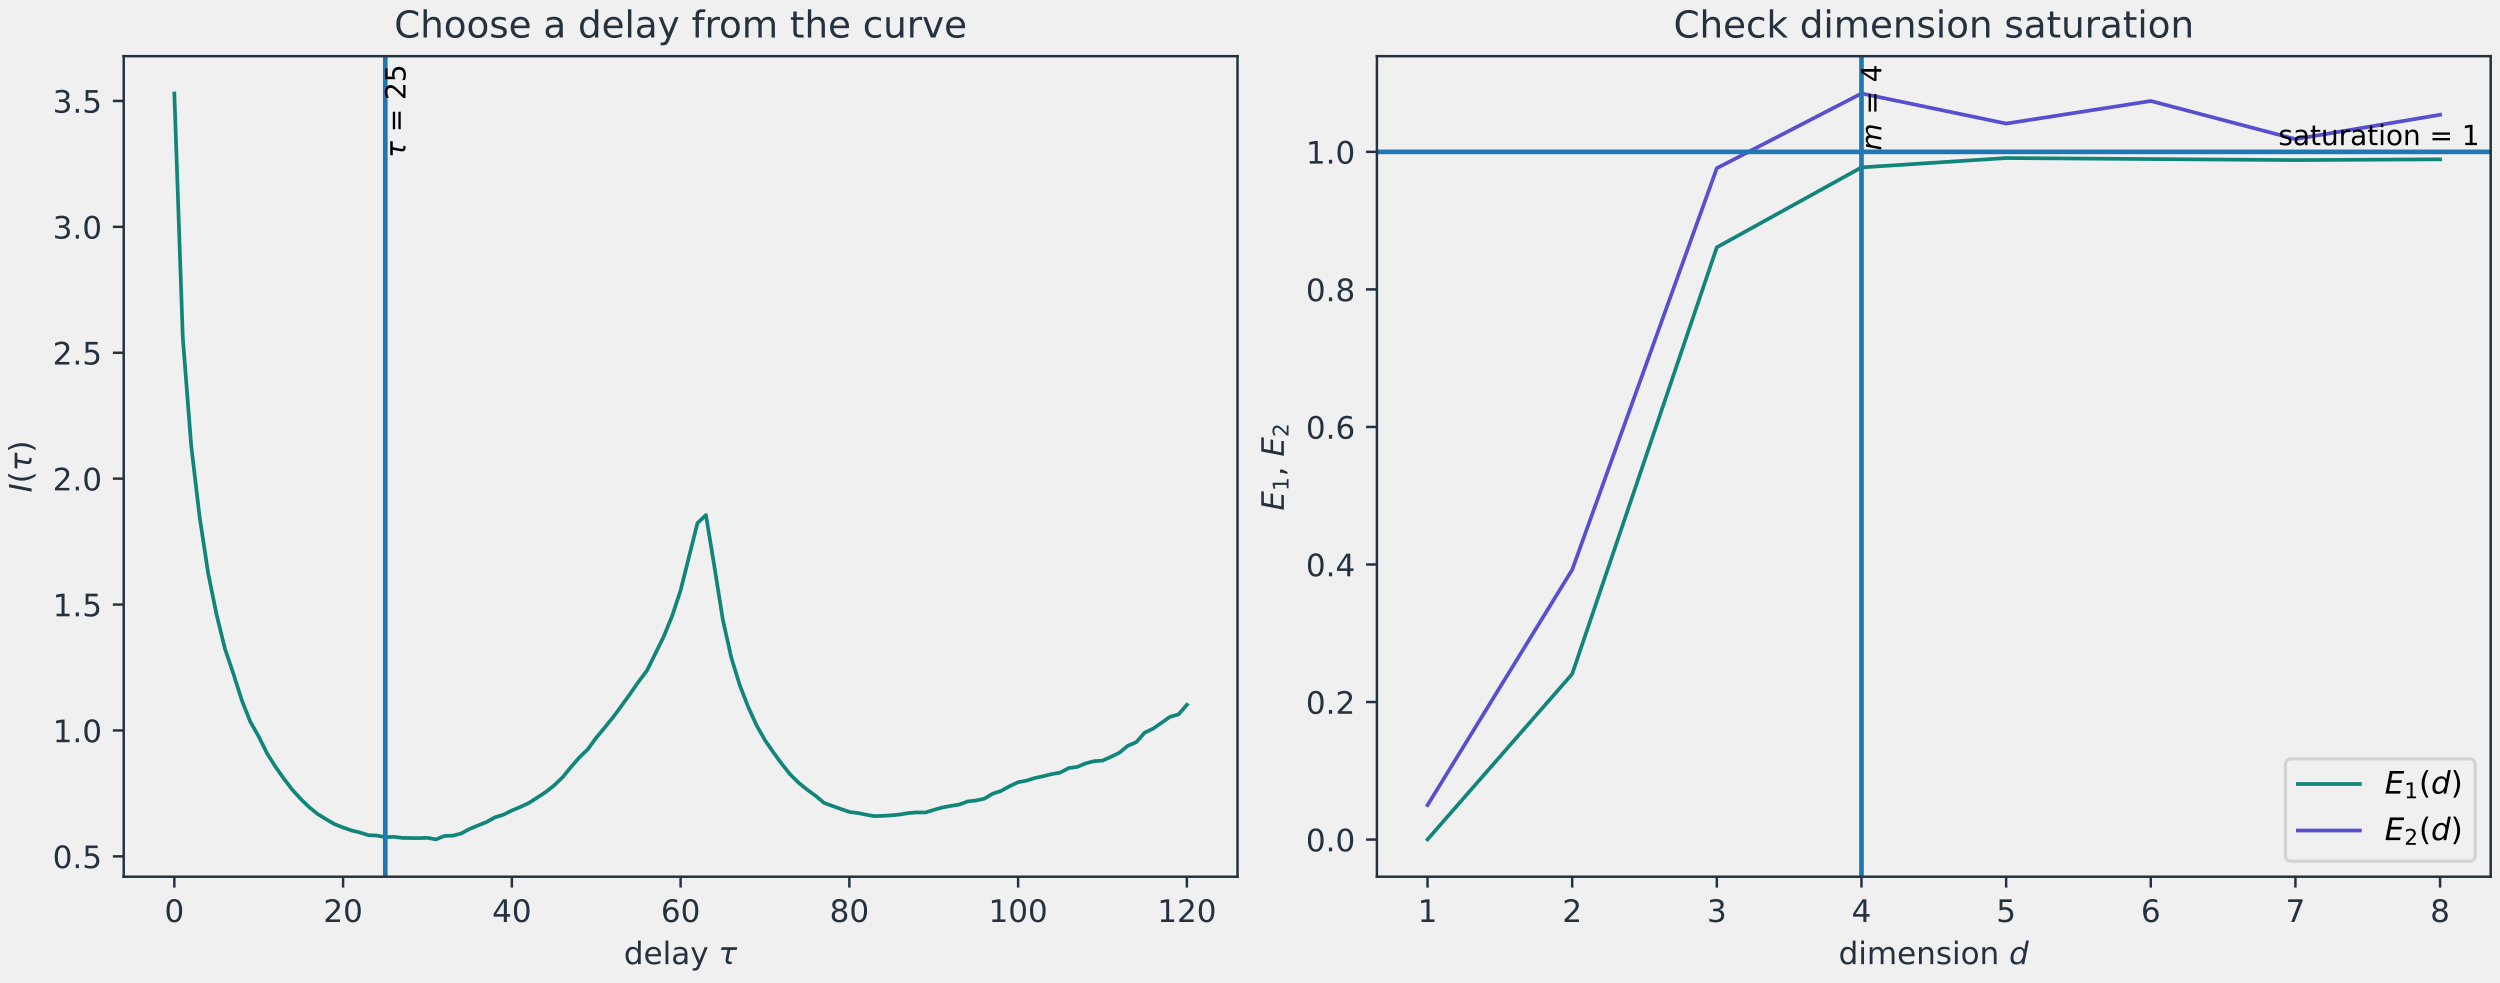
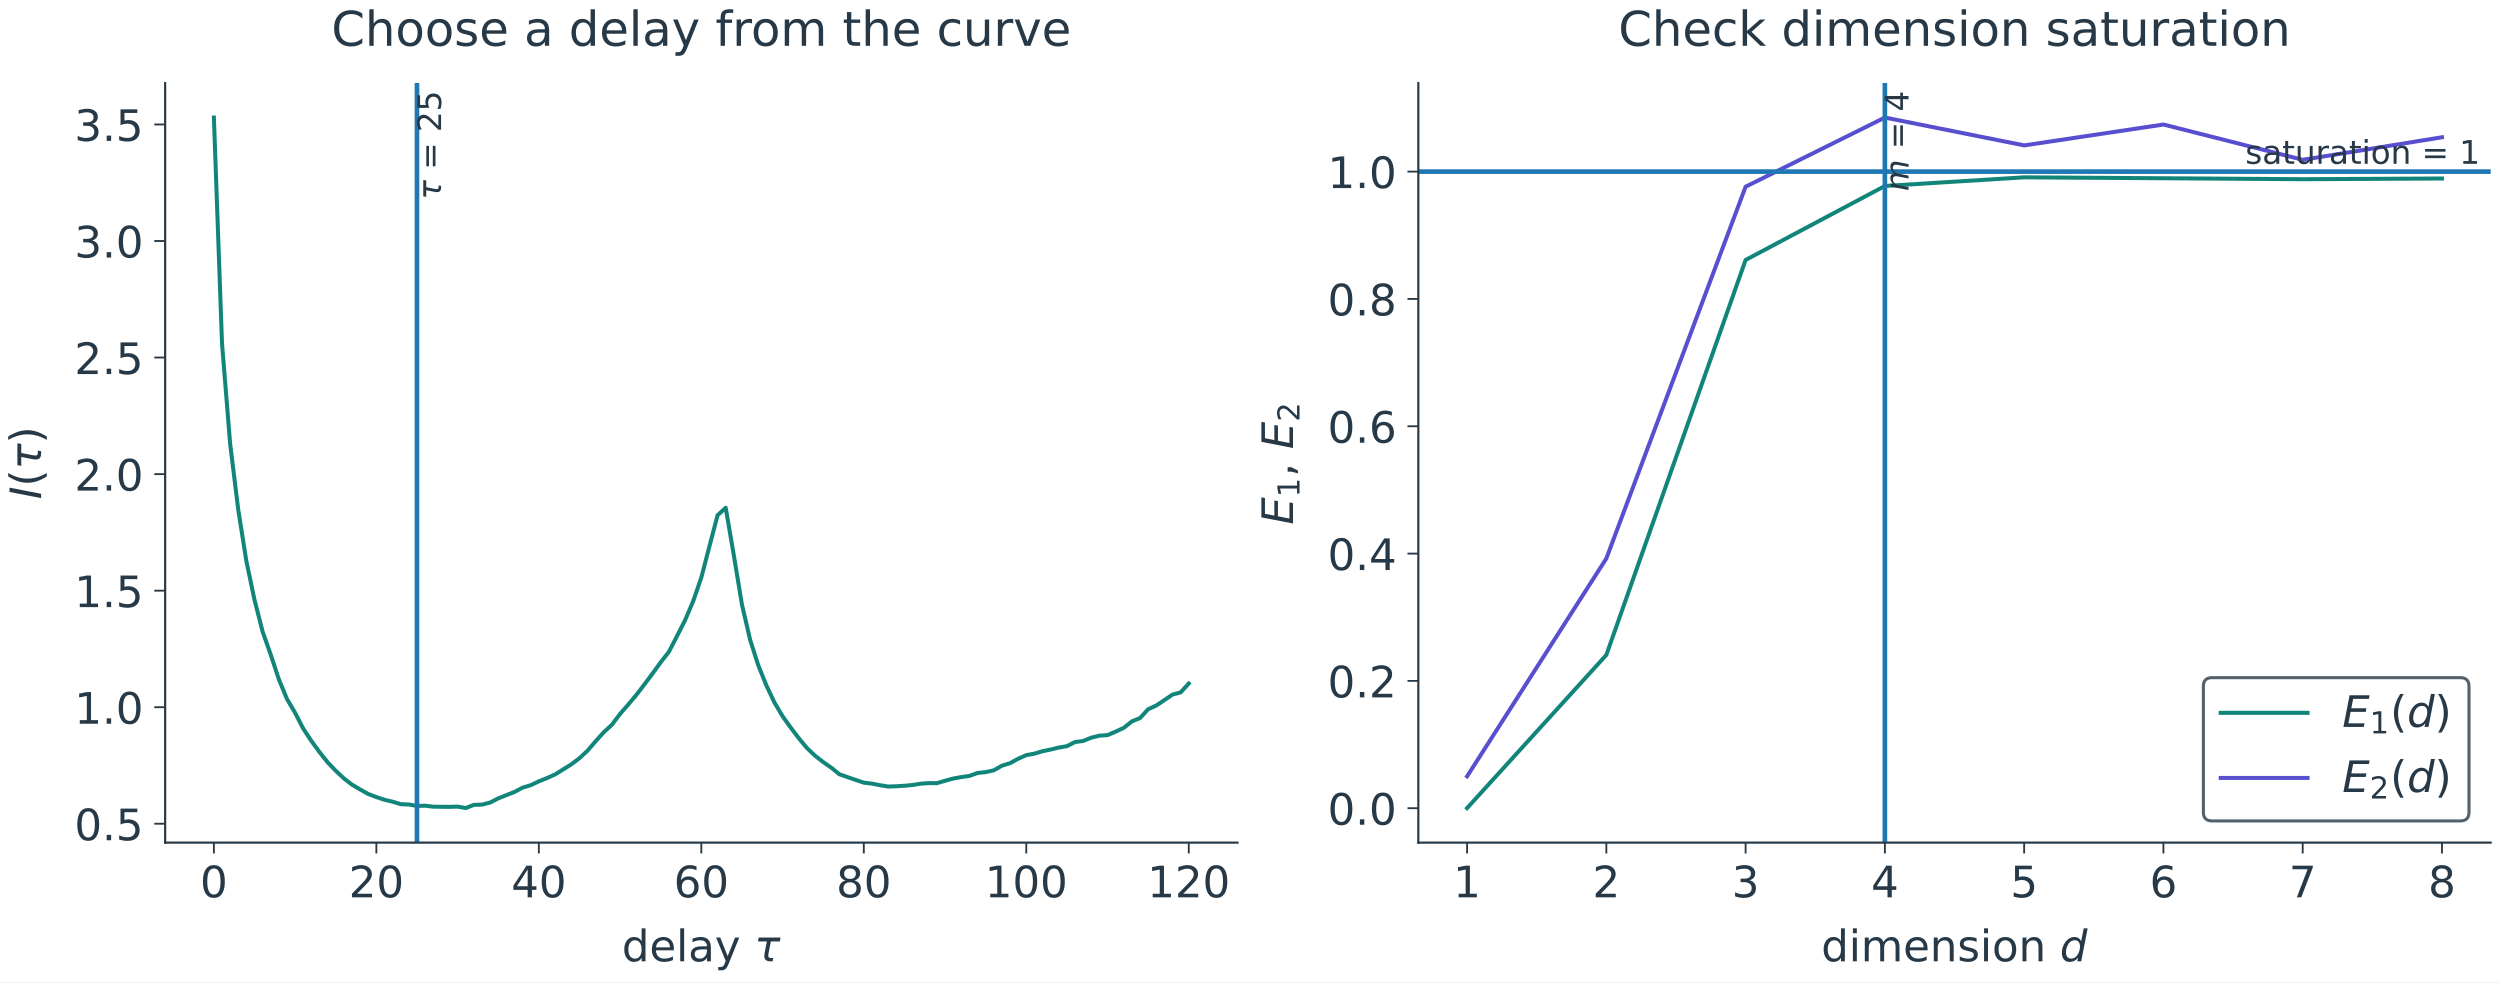
<svg xmlns="http://www.w3.org/2000/svg" xmlns:xlink="http://www.w3.org/1999/xlink" width="806.4pt" height="316.8pt" viewBox="0 0 806.4 316.8" version="1.1">
  <defs>
    <style type="text/css">*{stroke-linejoin: round; stroke-linecap: butt}</style>
  </defs>
  <g id="figure_1">
    <g id="patch_1">
-       <path d="M 0 316.8  L 806.4 316.8  L 806.4 0  L 0 0  L 0 316.8  z " style="fill: none" />
+       <path d="M 0 316.8  L 806.4 316.8  L 806.4 0  L 0 0  z " style="fill: #ffffff" />
    </g>
    <g id="axes_1">
      <g id="patch_2">
-         <path d="M 39.906 282.797  L 399.169 282.797  L 399.169 18.118  L 39.906 18.118  L 39.906 282.797  z " style="fill: none" />
+         <path d="M 53.268 271.796  L 399.17 271.796  L 399.17 26.778  L 53.268 26.778  z " style="fill: #ffffff" />
      </g>
      <g id="matplotlib.axis_1">
        <g id="xtick_1">
          <g id="line2d_1">
            <defs>
-               <path id="m3610553f98" d="M 0 0  L 0 3.5  " style="stroke: #243240; stroke-width: 0.8" />
+               <path id="mf560d67f61" d="M 0 0  L 0 3.5  " style="stroke: #273947; stroke-width: 0.6" />
            </defs>
            <g>
-               <use xlink:href="#m3610553f98" x="56.236" y="282.797" style="fill: #243240; stroke: #243240; stroke-width: 0.8" />
+               <use xlink:href="#mf560d67f61" x="68.991" y="271.796" style="fill: #273947; stroke: #273947; stroke-width: 0.6" />
            </g>
          </g>
          <g id="text_1">
-             <text style="font-size: 10px; font-family: 'IBM Plex Sans', 'DejaVu Sans', sans-serif; text-anchor: middle; fill: #243240" x="56.236" y="297.395" transform="rotate(-0 56.23587 297.3951)">0</text>
+             <text style="font-size: 14px; font-family: 'DejaVu Sans', 'Arial', sans-serif; text-anchor: middle; fill: #273947" x="68.991" y="289.433" transform="rotate(-0 68.9907 289.4332)">0</text>
          </g>
        </g>
        <g id="xtick_2">
          <g id="line2d_2">
            <g>
-               <use xlink:href="#m3610553f98" x="110.67" y="282.797" style="fill: #243240; stroke: #243240; stroke-width: 0.8" />
+               <use xlink:href="#mf560d67f61" x="121.4" y="271.796" style="fill: #273947; stroke: #273947; stroke-width: 0.6" />
            </g>
          </g>
          <g id="text_2">
-             <text style="font-size: 10px; font-family: 'IBM Plex Sans', 'DejaVu Sans', sans-serif; text-anchor: middle; fill: #243240" x="110.67" y="297.395" transform="rotate(-0 110.6697 297.3951)">20</text>
+             <text style="font-size: 14px; font-family: 'DejaVu Sans', 'Arial', sans-serif; text-anchor: middle; fill: #273947" x="121.4" y="289.433" transform="rotate(-0 121.4001 289.4332)">20</text>
          </g>
        </g>
        <g id="xtick_3">
          <g id="line2d_3">
            <g>
-               <use xlink:href="#m3610553f98" x="165.104" y="282.797" style="fill: #243240; stroke: #243240; stroke-width: 0.8" />
+               <use xlink:href="#mf560d67f61" x="173.809" y="271.796" style="fill: #273947; stroke: #273947; stroke-width: 0.6" />
            </g>
          </g>
          <g id="text_3">
-             <text style="font-size: 10px; font-family: 'IBM Plex Sans', 'DejaVu Sans', sans-serif; text-anchor: middle; fill: #243240" x="165.104" y="297.395" transform="rotate(-0 165.1036 297.3951)">40</text>
+             <text style="font-size: 14px; font-family: 'DejaVu Sans', 'Arial', sans-serif; text-anchor: middle; fill: #273947" x="173.809" y="289.433" transform="rotate(-0 173.8094 289.4332)">40</text>
          </g>
        </g>
        <g id="xtick_4">
          <g id="line2d_4">
            <g>
-               <use xlink:href="#m3610553f98" x="219.537" y="282.797" style="fill: #243240; stroke: #243240; stroke-width: 0.8" />
+               <use xlink:href="#mf560d67f61" x="226.219" y="271.796" style="fill: #273947; stroke: #273947; stroke-width: 0.6" />
            </g>
          </g>
          <g id="text_4">
-             <text style="font-size: 10px; font-family: 'IBM Plex Sans', 'DejaVu Sans', sans-serif; text-anchor: middle; fill: #243240" x="219.537" y="297.395" transform="rotate(-0 219.5374 297.3951)">60</text>
+             <text style="font-size: 14px; font-family: 'DejaVu Sans', 'Arial', sans-serif; text-anchor: middle; fill: #273947" x="226.219" y="289.433" transform="rotate(-0 226.2188 289.4332)">60</text>
          </g>
        </g>
        <g id="xtick_5">
          <g id="line2d_5">
            <g>
-               <use xlink:href="#m3610553f98" x="273.971" y="282.797" style="fill: #243240; stroke: #243240; stroke-width: 0.8" />
+               <use xlink:href="#mf560d67f61" x="278.628" y="271.796" style="fill: #273947; stroke: #273947; stroke-width: 0.6" />
            </g>
          </g>
          <g id="text_5">
-             <text style="font-size: 10px; font-family: 'IBM Plex Sans', 'DejaVu Sans', sans-serif; text-anchor: middle; fill: #243240" x="273.971" y="297.395" transform="rotate(-0 273.9713 297.3951)">80</text>
+             <text style="font-size: 14px; font-family: 'DejaVu Sans', 'Arial', sans-serif; text-anchor: middle; fill: #273947" x="278.628" y="289.433" transform="rotate(-0 278.6281 289.4332)">80</text>
          </g>
        </g>
        <g id="xtick_6">
          <g id="line2d_6">
            <g>
-               <use xlink:href="#m3610553f98" x="328.405" y="282.797" style="fill: #243240; stroke: #243240; stroke-width: 0.8" />
+               <use xlink:href="#mf560d67f61" x="331.037" y="271.796" style="fill: #273947; stroke: #273947; stroke-width: 0.6" />
            </g>
          </g>
          <g id="text_6">
-             <text style="font-size: 10px; font-family: 'IBM Plex Sans', 'DejaVu Sans', sans-serif; text-anchor: middle; fill: #243240" x="328.405" y="297.395" transform="rotate(-0 328.4052 297.3951)">100</text>
+             <text style="font-size: 14px; font-family: 'DejaVu Sans', 'Arial', sans-serif; text-anchor: middle; fill: #273947" x="331.037" y="289.433" transform="rotate(-0 331.0375 289.4332)">100</text>
          </g>
        </g>
        <g id="xtick_7">
          <g id="line2d_7">
            <g>
-               <use xlink:href="#m3610553f98" x="382.839" y="282.797" style="fill: #243240; stroke: #243240; stroke-width: 0.8" />
+               <use xlink:href="#mf560d67f61" x="383.447" y="271.796" style="fill: #273947; stroke: #273947; stroke-width: 0.6" />
            </g>
          </g>
          <g id="text_7">
-             <text style="font-size: 10px; font-family: 'IBM Plex Sans', 'DejaVu Sans', sans-serif; text-anchor: middle; fill: #243240" x="382.839" y="297.395" transform="rotate(-0 382.839 297.3951)">120</text>
+             <text style="font-size: 14px; font-family: 'DejaVu Sans', 'Arial', sans-serif; text-anchor: middle; fill: #273947" x="383.447" y="289.433" transform="rotate(-0 383.4468 289.4332)">120</text>
          </g>
        </g>
        <g id="text_8">
-           <g style="fill: #243240" transform="translate(201.2374 311.3974)">
-             <text>
-               <tspan x="0" y="-0.406" style="font-size: 10px; font-family: 'DejaVu Sans'; fill: #243240">d</tspan>
-               <tspan x="6.348" y="-0.406" style="font-size: 10px; font-family: 'DejaVu Sans'; fill: #243240">e</tspan>
-               <tspan x="12.5" y="-0.406" style="font-size: 10px; font-family: 'DejaVu Sans'; fill: #243240">l</tspan>
-               <tspan x="15.278" y="-0.406" style="font-size: 10px; font-family: 'DejaVu Sans'; fill: #243240">a</tspan>
-               <tspan x="21.406" y="-0.406" style="font-size: 10px; font-family: 'DejaVu Sans'; fill: #243240">y</tspan>
-               <tspan x="27.324" y="-0.406" style="font-size: 10px; font-family: 'DejaVu Sans'; fill: #243240"> </tspan>
-               <tspan x="30.503" y="-0.406" style="font-style: oblique; font-size: 10px; font-family: 'DejaVu Sans'; fill: #243240">τ</tspan>
+           <g style="fill: #273947" transform="translate(200.5988 310.4365)">
+             <text>
+               <tspan x="0" y="-0.359" style="font-size: 14px; font-family: 'DejaVu Sans'; fill: #273947">d</tspan>
+               <tspan x="8.887" y="-0.359" style="font-size: 14px; font-family: 'DejaVu Sans'; fill: #273947">e</tspan>
+               <tspan x="17.5" y="-0.359" style="font-size: 14px; font-family: 'DejaVu Sans'; fill: #273947">l</tspan>
+               <tspan x="21.39" y="-0.359" style="font-size: 14px; font-family: 'DejaVu Sans'; fill: #273947">a</tspan>
+               <tspan x="29.969" y="-0.359" style="font-size: 14px; font-family: 'DejaVu Sans'; fill: #273947">y</tspan>
+               <tspan x="38.254" y="-0.359" style="font-size: 14px; font-family: 'DejaVu Sans'; fill: #273947"> </tspan>
+               <tspan x="42.704" y="-0.359" style="font-style: oblique; font-size: 14px; font-family: 'DejaVu Sans'; fill: #273947">τ</tspan>
            </text>
          </g>
        </g>
      </g>
      <g id="matplotlib.axis_2">
        <g id="ytick_1">
          <g id="line2d_8">
            <defs>
-               <path id="m5d7764d184" d="M 0 0  L -3.5 0  " style="stroke: #243240; stroke-width: 0.8" />
+               <path id="m42f501977c" d="M 0 0  L -3.5 0  " style="stroke: #273947; stroke-width: 0.6" />
            </defs>
            <g>
-               <use xlink:href="#m5d7764d184" x="39.906" y="276.224" style="fill: #243240; stroke: #243240; stroke-width: 0.8" />
+               <use xlink:href="#m42f501977c" x="53.268" y="265.711" style="fill: #273947; stroke: #273947; stroke-width: 0.6" />
            </g>
          </g>
          <g id="text_9">
-             <text style="font-size: 10px; font-family: 'IBM Plex Sans', 'DejaVu Sans', sans-serif; text-anchor: end; fill: #243240" x="32.906" y="280.023" transform="rotate(-0 32.90571 280.0227)">0.5</text>
+             <text style="font-size: 14px; font-family: 'DejaVu Sans', 'Arial', sans-serif; text-anchor: end; fill: #273947" x="46.268" y="271.03" transform="rotate(-0 46.2679 271.0295)">0.5</text>
          </g>
        </g>
        <g id="ytick_2">
          <g id="line2d_9">
            <g>
-               <use xlink:href="#m5d7764d184" x="39.906" y="235.613" style="fill: #243240; stroke: #243240; stroke-width: 0.8" />
+               <use xlink:href="#m42f501977c" x="53.268" y="228.117" style="fill: #273947; stroke: #273947; stroke-width: 0.6" />
            </g>
          </g>
          <g id="text_10">
-             <text style="font-size: 10px; font-family: 'IBM Plex Sans', 'DejaVu Sans', sans-serif; text-anchor: end; fill: #243240" x="32.906" y="239.412" transform="rotate(-0 32.90571 239.4116)">1.0</text>
+             <text style="font-size: 14px; font-family: 'DejaVu Sans', 'Arial', sans-serif; text-anchor: end; fill: #273947" x="46.268" y="233.435" transform="rotate(-0 46.2679 233.4351)">1.0</text>
          </g>
        </g>
        <g id="ytick_3">
          <g id="line2d_10">
            <g>
-               <use xlink:href="#m5d7764d184" x="39.906" y="195.002" style="fill: #243240; stroke: #243240; stroke-width: 0.8" />
+               <use xlink:href="#m42f501977c" x="53.268" y="190.522" style="fill: #273947; stroke: #273947; stroke-width: 0.6" />
            </g>
          </g>
          <g id="text_11">
-             <text style="font-size: 10px; font-family: 'IBM Plex Sans', 'DejaVu Sans', sans-serif; text-anchor: end; fill: #243240" x="32.906" y="198.801" transform="rotate(-0 32.90571 198.8006)">1.5</text>
+             <text style="font-size: 14px; font-family: 'DejaVu Sans', 'Arial', sans-serif; text-anchor: end; fill: #273947" x="46.268" y="195.841" transform="rotate(-0 46.2679 195.8406)">1.5</text>
          </g>
        </g>
        <g id="ytick_4">
          <g id="line2d_11">
            <g>
-               <use xlink:href="#m5d7764d184" x="39.906" y="154.391" style="fill: #243240; stroke: #243240; stroke-width: 0.8" />
+               <use xlink:href="#m42f501977c" x="53.268" y="152.928" style="fill: #273947; stroke: #273947; stroke-width: 0.6" />
            </g>
          </g>
          <g id="text_12">
-             <text style="font-size: 10px; font-family: 'IBM Plex Sans', 'DejaVu Sans', sans-serif; text-anchor: end; fill: #243240" x="32.906" y="158.19" transform="rotate(-0 32.90571 158.1895)">2.0</text>
+             <text style="font-size: 14px; font-family: 'DejaVu Sans', 'Arial', sans-serif; text-anchor: end; fill: #273947" x="46.268" y="158.246" transform="rotate(-0 46.2679 158.2462)">2.0</text>
          </g>
        </g>
        <g id="ytick_5">
          <g id="line2d_12">
            <g>
-               <use xlink:href="#m5d7764d184" x="39.906" y="113.78" style="fill: #243240; stroke: #243240; stroke-width: 0.8" />
+               <use xlink:href="#m42f501977c" x="53.268" y="115.333" style="fill: #273947; stroke: #273947; stroke-width: 0.6" />
            </g>
          </g>
          <g id="text_13">
-             <text style="font-size: 10px; font-family: 'IBM Plex Sans', 'DejaVu Sans', sans-serif; text-anchor: end; fill: #243240" x="32.906" y="117.578" transform="rotate(-0 32.90571 117.5785)">2.5</text>
+             <text style="font-size: 14px; font-family: 'DejaVu Sans', 'Arial', sans-serif; text-anchor: end; fill: #273947" x="46.268" y="120.652" transform="rotate(-0 46.2679 120.6517)">2.5</text>
          </g>
        </g>
        <g id="ytick_6">
          <g id="line2d_13">
            <g>
-               <use xlink:href="#m5d7764d184" x="39.906" y="73.169" style="fill: #243240; stroke: #243240; stroke-width: 0.8" />
+               <use xlink:href="#m42f501977c" x="53.268" y="77.739" style="fill: #273947; stroke: #273947; stroke-width: 0.6" />
            </g>
          </g>
          <g id="text_14">
-             <text style="font-size: 10px; font-family: 'IBM Plex Sans', 'DejaVu Sans', sans-serif; text-anchor: end; fill: #243240" x="32.906" y="76.967" transform="rotate(-0 32.90571 76.96742)">3.0</text>
+             <text style="font-size: 14px; font-family: 'DejaVu Sans', 'Arial', sans-serif; text-anchor: end; fill: #273947" x="46.268" y="83.057" transform="rotate(-0 46.2679 83.05726)">3.0</text>
          </g>
        </g>
        <g id="ytick_7">
          <g id="line2d_14">
            <g>
-               <use xlink:href="#m5d7764d184" x="39.906" y="32.558" style="fill: #243240; stroke: #243240; stroke-width: 0.8" />
+               <use xlink:href="#m42f501977c" x="53.268" y="40.144" style="fill: #273947; stroke: #273947; stroke-width: 0.6" />
            </g>
          </g>
          <g id="text_15">
-             <text style="font-size: 10px; font-family: 'IBM Plex Sans', 'DejaVu Sans', sans-serif; text-anchor: end; fill: #243240" x="32.906" y="36.356" transform="rotate(-0 32.90571 36.35637)">3.5</text>
+             <text style="font-size: 14px; font-family: 'DejaVu Sans', 'Arial', sans-serif; text-anchor: end; fill: #273947" x="46.268" y="45.463" transform="rotate(-0 46.2679 45.46281)">3.5</text>
          </g>
        </g>
        <g id="text_16">
-           <g style="fill: #243240" transform="translate(10.60024 158.8579) rotate(-90)">
-             <text>
-               <tspan x="0" y="-0.406" style="font-style: oblique; font-size: 10px; font-family: 'DejaVu Sans'; fill: #243240">I</tspan>
-               <tspan x="6.851" y="-0.406" style="font-style: oblique; font-size: 10px; font-family: 'DejaVu Sans'; fill: #243240">τ</tspan>
-               <tspan x="2.949" y="-0.406" style="font-size: 10px; font-family: 'DejaVu Sans'; fill: #243240">(</tspan>
-               <tspan x="12.871" y="-0.406" style="font-size: 10px; font-family: 'DejaVu Sans'; fill: #243240">)</tspan>
+           <g style="fill: #273947" transform="translate(13.64024 161.0471) rotate(-90)">
+             <text>
+               <tspan x="0" y="-0.375" style="font-style: oblique; font-size: 14px; font-family: 'DejaVu Sans'; fill: #273947">I</tspan>
+               <tspan x="9.591" y="-0.375" style="font-style: oblique; font-size: 14px; font-family: 'DejaVu Sans'; fill: #273947">τ</tspan>
+               <tspan x="4.129" y="-0.375" style="font-size: 14px; font-family: 'DejaVu Sans'; fill: #273947">(</tspan>
+               <tspan x="18.02" y="-0.375" style="font-size: 14px; font-family: 'DejaVu Sans'; fill: #273947">)</tspan>
            </text>
          </g>
        </g>
      </g>
      <g id="line2d_15">
-         <path d="M 56.236 30.149  L 58.958 108.837  L 61.679 143.818  L 64.401 166.835  L 67.123 184.76  L 69.844 198.214  L 72.566 209.278  L 75.288 217.345  L 78.009 225.919  L 80.731 232.779  L 83.453 237.573  L 86.174 243.083  L 88.896 247.382  L 91.618 251.241  L 94.34 254.812  L 97.061 257.763  L 99.783 260.405  L 102.505 262.6  L 105.226 264.263  L 107.948 265.859  L 110.67 266.924  L 113.391 267.867  L 116.113 268.533  L 118.835 269.406  L 121.556 269.514  L 124.278 270.017  L 127 269.931  L 129.722 270.273  L 132.443 270.306  L 135.165 270.339  L 137.887 270.249  L 140.608 270.767  L 143.33 269.647  L 146.052 269.555  L 148.773 268.836  L 151.495 267.38  L 154.217 266.251  L 156.939 265.143  L 159.66 263.646  L 162.382 262.788  L 165.104 261.438  L 167.825 260.309  L 170.547 259.036  L 173.269 257.277  L 175.99 255.514  L 178.712 253.372  L 181.434 250.749  L 184.155 247.439  L 186.877 244.317  L 189.599 241.699  L 192.321 237.954  L 195.042 234.704  L 197.764 231.336  L 200.486 227.647  L 203.207 223.869  L 205.929 219.951  L 208.651 216.341  L 211.372 210.872  L 214.094 205.309  L 216.816 198.645  L 219.537 190.415  L 222.259 179.531  L 224.981 168.729  L 227.703 166.119  L 230.424 182.686  L 233.146 199.842  L 235.868 212.049  L 238.589 220.943  L 241.311 227.967  L 244.033 233.961  L 246.754 238.763  L 249.476 242.71  L 252.198 246.429  L 254.919 249.831  L 257.641 252.519  L 260.363 254.715  L 263.085 256.69  L 265.806 258.982  L 268.528 259.98  L 271.25 260.952  L 273.971 261.9  L 276.693 262.249  L 279.415 262.797  L 282.136 263.256  L 284.858 263.155  L 287.58 262.985  L 290.301 262.724  L 293.023 262.264  L 295.745 262.052  L 298.467 262.083  L 301.188 261.244  L 303.91 260.474  L 306.632 259.957  L 309.353 259.546  L 312.075 258.53  L 314.797 258.221  L 317.518 257.616  L 320.24 255.993  L 322.962 255.117  L 325.683 253.575  L 328.405 252.313  L 331.127 251.796  L 333.849 250.947  L 336.57 250.365  L 339.292 249.675  L 342.014 249.192  L 344.735 247.748  L 347.457 247.375  L 350.179 246.228  L 352.9 245.522  L 355.622 245.343  L 358.344 244.124  L 361.065 242.806  L 363.787 240.561  L 366.509 239.399  L 369.231 236.313  L 371.952 235.026  L 374.674 233.135  L 377.396 231.213  L 380.117 230.457  L 382.839 227.353  " clip-path="url(#pe0cc65ef45)" style="fill: none; stroke: #11857a; stroke-width: 1.2; stroke-linecap: square" />
+         <path d="M 68.991 37.915  L 71.611 110.758  L 74.232 143.141  L 76.852 164.448  L 79.473 181.041  L 82.093 193.496  L 84.714 203.738  L 87.334 211.206  L 89.954 219.143  L 92.575 225.494  L 95.195 229.931  L 97.816 235.032  L 100.436 239.011  L 103.057 242.584  L 105.677 245.89  L 108.298 248.622  L 110.918 251.067  L 113.539 253.1  L 116.159 254.639  L 118.78 256.116  L 121.4 257.103  L 124.021 257.975  L 126.641 258.592  L 129.261 259.4  L 131.882 259.5  L 134.502 259.965  L 137.123 259.885  L 139.743 260.203  L 142.364 260.233  L 144.984 260.263  L 147.605 260.18  L 150.225 260.659  L 152.846 259.623  L 155.466 259.538  L 158.087 258.872  L 160.707 257.524  L 163.328 256.48  L 165.948 255.454  L 168.568 254.067  L 171.189 253.274  L 173.809 252.024  L 176.43 250.978  L 179.05 249.8  L 181.671 248.172  L 184.291 246.539  L 186.912 244.557  L 189.532 242.129  L 192.153 239.064  L 194.773 236.175  L 197.394 233.751  L 200.014 230.284  L 202.635 227.276  L 205.255 224.158  L 207.875 220.742  L 210.496 217.245  L 213.116 213.618  L 215.737 210.276  L 218.357 205.214  L 220.978 200.064  L 223.598 193.895  L 226.219 186.277  L 228.839 176.201  L 231.46 166.201  L 234.08 163.785  L 236.701 179.121  L 239.321 195.003  L 241.942 206.303  L 244.562 214.537  L 247.183 221.038  L 249.803 226.587  L 252.423 231.033  L 255.044 234.687  L 257.664 238.13  L 260.285 241.279  L 262.905 243.767  L 265.526 245.8  L 268.146 247.628  L 270.767 249.75  L 273.387 250.674  L 276.008 251.574  L 278.628 252.451  L 281.249 252.774  L 283.869 253.282  L 286.49 253.706  L 289.11 253.613  L 291.73 253.456  L 294.351 253.214  L 296.971 252.789  L 299.592 252.592  L 302.212 252.621  L 304.833 251.844  L 307.453 251.131  L 310.074 250.653  L 312.694 250.273  L 315.315 249.332  L 317.935 249.046  L 320.556 248.485  L 323.176 246.983  L 325.797 246.172  L 328.417 244.745  L 331.037 243.577  L 333.658 243.098  L 336.278 242.312  L 338.899 241.773  L 341.519 241.135  L 344.14 240.687  L 346.76 239.351  L 349.381 239.005  L 352.001 237.943  L 354.622 237.29  L 357.242 237.124  L 359.863 235.996  L 362.483 234.775  L 365.104 232.697  L 367.724 231.622  L 370.344 228.765  L 372.965 227.573  L 375.585 225.823  L 378.206 224.043  L 380.826 223.344  L 383.447 220.471  " clip-path="url(#p6ea15776c9)" style="fill: none; stroke: #11857a; stroke-width: 1.3; stroke-linecap: square" />
      </g>
      <g id="line2d_16">
-         <path d="M 124.278 282.797  L 124.278 18.118  " clip-path="url(#pe0cc65ef45)" style="fill: none; stroke: #1f77b4; stroke-width: 1.5; stroke-linecap: square" />
+         <path d="M 134.502 271.796  L 134.502 26.778  " clip-path="url(#p6ea15776c9)" style="fill: none; stroke: #1f77b4; stroke-width: 1.5; stroke-linecap: square" />
      </g>
      <g id="patch_3">
-         <path d="M 39.906 282.797  L 39.906 18.118  " style="fill: none; stroke: #243240; stroke-width: 0.8; stroke-linejoin: miter; stroke-linecap: square" />
+         <path d="M 53.268 271.796  L 53.268 26.778  " style="fill: none; stroke: #273947; stroke-width: 0.7; stroke-linejoin: miter; stroke-linecap: square" />
      </g>
      <g id="patch_4">
-         <path d="M 399.169 282.797  L 399.169 18.118  " style="fill: none; stroke: #243240; stroke-width: 0.8; stroke-linejoin: miter; stroke-linecap: square" />
-       </g>
-       <g id="patch_5">
-         <path d="M 39.906 282.797  L 399.169 282.797  " style="fill: none; stroke: #243240; stroke-width: 0.8; stroke-linejoin: miter; stroke-linecap: square" />
-       </g>
-       <g id="patch_6">
-         <path d="M 39.906 18.118  L 399.169 18.118  " style="fill: none; stroke: #243240; stroke-width: 0.8; stroke-linejoin: miter; stroke-linecap: square" />
+         <path d="M 53.268 271.796  L 399.17 271.796  " style="fill: none; stroke: #273947; stroke-width: 0.7; stroke-linejoin: miter; stroke-linecap: square" />
      </g>
      <g id="text_17">
-         <g transform="translate(131.1161 50.91516) rotate(-90)">
+         <g style="fill: #273947" transform="translate(142.4799 64.403) rotate(-90)">
          <text>
-             <tspan x="0" y="-0.312" style="font-style: oblique; font-size: 9px; font-family: 'DejaVu Sans'">τ</tspan>
-             <tspan x="5.418" y="-0.312" style="font-size: 9px; font-family: 'DejaVu Sans'"> </tspan>
-             <tspan x="8.279" y="-0.312" style="font-size: 9px; font-family: 'DejaVu Sans'">=</tspan>
-             <tspan x="15.82" y="-0.312" style="font-size: 9px; font-family: 'DejaVu Sans'"> </tspan>
-             <tspan x="18.681" y="-0.312" style="font-size: 9px; font-family: 'DejaVu Sans'">2</tspan>
-             <tspan x="24.407" y="-0.312" style="font-size: 9px; font-family: 'DejaVu Sans'">5</tspan>
+             <tspan x="0" y="-0.203" style="font-style: oblique; font-size: 10.5px; font-family: 'DejaVu Sans'; fill: #273947">τ</tspan>
+             <tspan x="6.322" y="-0.203" style="font-size: 10.5px; font-family: 'DejaVu Sans'; fill: #273947"> </tspan>
+             <tspan x="9.659" y="-0.203" style="font-size: 10.5px; font-family: 'DejaVu Sans'; fill: #273947">=</tspan>
+             <tspan x="18.457" y="-0.203" style="font-size: 10.5px; font-family: 'DejaVu Sans'; fill: #273947"> </tspan>
+             <tspan x="21.795" y="-0.203" style="font-size: 10.5px; font-family: 'DejaVu Sans'; fill: #273947">2</tspan>
+             <tspan x="28.475" y="-0.203" style="font-size: 10.5px; font-family: 'DejaVu Sans'; fill: #273947">5</tspan>
          </text>
        </g>
      </g>
      <g id="text_18">
-         <text style="font-size: 12px; font-family: 'IBM Plex Sans', 'DejaVu Sans', sans-serif; text-anchor: middle; fill: #243240" x="219.537" y="12.118" transform="rotate(-0 219.5374 12.11837)">Choose a delay from the curve</text>
+         <text style="font-size: 15.5px; font-family: 'DejaVu Sans', 'Arial', sans-serif; text-anchor: middle; fill: #273947" x="226.219" y="14.778" transform="rotate(-0 226.2188 14.77782)">Choose a delay from the curve</text>
      </g>
    </g>
    <g id="axes_2">
-       <g id="patch_7">
-         <path d="M 444.136 282.797  L 803.4 282.797  L 803.4 18.118  L 444.136 18.118  L 444.136 282.797  z " style="fill: none" />
+       <g id="patch_5">
+         <path d="M 457.498 271.796  L 803.4 271.796  L 803.4 26.778  L 457.498 26.778  z " style="fill: #ffffff" />
      </g>
      <g id="matplotlib.axis_3">
        <g id="xtick_8">
          <g id="line2d_17">
            <g>
-               <use xlink:href="#m3610553f98" x="460.466" y="282.797" style="fill: #243240; stroke: #243240; stroke-width: 0.8" />
+               <use xlink:href="#mf560d67f61" x="473.221" y="271.796" style="fill: #273947; stroke: #273947; stroke-width: 0.6" />
            </g>
          </g>
          <g id="text_19">
-             <text style="font-size: 10px; font-family: 'IBM Plex Sans', 'DejaVu Sans', sans-serif; text-anchor: middle; fill: #243240" x="460.466" y="297.395" transform="rotate(-0 460.4665 297.3951)">1</text>
+             <text style="font-size: 14px; font-family: 'DejaVu Sans', 'Arial', sans-serif; text-anchor: middle; fill: #273947" x="473.221" y="289.433" transform="rotate(-0 473.2208 289.4332)">1</text>
          </g>
        </g>
        <g id="xtick_9">
          <g id="line2d_18">
            <g>
-               <use xlink:href="#m3610553f98" x="507.124" y="282.797" style="fill: #243240; stroke: #243240; stroke-width: 0.8" />
+               <use xlink:href="#mf560d67f61" x="518.143" y="271.796" style="fill: #273947; stroke: #273947; stroke-width: 0.6" />
            </g>
          </g>
          <g id="text_20">
-             <text style="font-size: 10px; font-family: 'IBM Plex Sans', 'DejaVu Sans', sans-serif; text-anchor: middle; fill: #243240" x="507.124" y="297.395" transform="rotate(-0 507.124 297.3951)">2</text>
+             <text style="font-size: 14px; font-family: 'DejaVu Sans', 'Arial', sans-serif; text-anchor: middle; fill: #273947" x="518.143" y="289.433" transform="rotate(-0 518.1431 289.4332)">2</text>
          </g>
        </g>
        <g id="xtick_10">
          <g id="line2d_19">
            <g>
-               <use xlink:href="#m3610553f98" x="553.782" y="282.797" style="fill: #243240; stroke: #243240; stroke-width: 0.8" />
+               <use xlink:href="#mf560d67f61" x="563.065" y="271.796" style="fill: #273947; stroke: #273947; stroke-width: 0.6" />
            </g>
          </g>
          <g id="text_21">
-             <text style="font-size: 10px; font-family: 'IBM Plex Sans', 'DejaVu Sans', sans-serif; text-anchor: middle; fill: #243240" x="553.782" y="297.395" transform="rotate(-0 553.7816 297.3951)">3</text>
+             <text style="font-size: 14px; font-family: 'DejaVu Sans', 'Arial', sans-serif; text-anchor: middle; fill: #273947" x="563.065" y="289.433" transform="rotate(-0 563.0654 289.4332)">3</text>
          </g>
        </g>
        <g id="xtick_11">
          <g id="line2d_20">
            <g>
-               <use xlink:href="#m3610553f98" x="600.439" y="282.797" style="fill: #243240; stroke: #243240; stroke-width: 0.8" />
+               <use xlink:href="#mf560d67f61" x="607.988" y="271.796" style="fill: #273947; stroke: #273947; stroke-width: 0.6" />
            </g>
          </g>
          <g id="text_22">
-             <text style="font-size: 10px; font-family: 'IBM Plex Sans', 'DejaVu Sans', sans-serif; text-anchor: middle; fill: #243240" x="600.439" y="297.395" transform="rotate(-0 600.4392 297.3951)">4</text>
+             <text style="font-size: 14px; font-family: 'DejaVu Sans', 'Arial', sans-serif; text-anchor: middle; fill: #273947" x="607.988" y="289.433" transform="rotate(-0 607.9877 289.4332)">4</text>
          </g>
        </g>
        <g id="xtick_12">
          <g id="line2d_21">
            <g>
-               <use xlink:href="#m3610553f98" x="647.097" y="282.797" style="fill: #243240; stroke: #243240; stroke-width: 0.8" />
+               <use xlink:href="#mf560d67f61" x="652.91" y="271.796" style="fill: #273947; stroke: #273947; stroke-width: 0.6" />
            </g>
          </g>
          <g id="text_23">
-             <text style="font-size: 10px; font-family: 'IBM Plex Sans', 'DejaVu Sans', sans-serif; text-anchor: middle; fill: #243240" x="647.097" y="297.395" transform="rotate(-0 647.0968 297.3951)">5</text>
+             <text style="font-size: 14px; font-family: 'DejaVu Sans', 'Arial', sans-serif; text-anchor: middle; fill: #273947" x="652.91" y="289.433" transform="rotate(-0 652.91 289.4332)">5</text>
          </g>
        </g>
        <g id="xtick_13">
          <g id="line2d_22">
            <g>
-               <use xlink:href="#m3610553f98" x="693.754" y="282.797" style="fill: #243240; stroke: #243240; stroke-width: 0.8" />
+               <use xlink:href="#mf560d67f61" x="697.832" y="271.796" style="fill: #273947; stroke: #273947; stroke-width: 0.6" />
            </g>
          </g>
          <g id="text_24">
-             <text style="font-size: 10px; font-family: 'IBM Plex Sans', 'DejaVu Sans', sans-serif; text-anchor: middle; fill: #243240" x="693.754" y="297.395" transform="rotate(-0 693.7544 297.3951)">6</text>
+             <text style="font-size: 14px; font-family: 'DejaVu Sans', 'Arial', sans-serif; text-anchor: middle; fill: #273947" x="697.832" y="289.433" transform="rotate(-0 697.8323 289.4332)">6</text>
          </g>
        </g>
        <g id="xtick_14">
          <g id="line2d_23">
            <g>
-               <use xlink:href="#m3610553f98" x="740.412" y="282.797" style="fill: #243240; stroke: #243240; stroke-width: 0.8" />
+               <use xlink:href="#mf560d67f61" x="742.755" y="271.796" style="fill: #273947; stroke: #273947; stroke-width: 0.6" />
            </g>
          </g>
          <g id="text_25">
-             <text style="font-size: 10px; font-family: 'IBM Plex Sans', 'DejaVu Sans', sans-serif; text-anchor: middle; fill: #243240" x="740.412" y="297.395" transform="rotate(-0 740.412 297.3951)">7</text>
+             <text style="font-size: 14px; font-family: 'DejaVu Sans', 'Arial', sans-serif; text-anchor: middle; fill: #273947" x="742.755" y="289.433" transform="rotate(-0 742.7546 289.4332)">7</text>
          </g>
        </g>
        <g id="xtick_15">
          <g id="line2d_24">
            <g>
-               <use xlink:href="#m3610553f98" x="787.07" y="282.797" style="fill: #243240; stroke: #243240; stroke-width: 0.8" />
+               <use xlink:href="#mf560d67f61" x="787.677" y="271.796" style="fill: #273947; stroke: #273947; stroke-width: 0.6" />
            </g>
          </g>
          <g id="text_26">
-             <text style="font-size: 10px; font-family: 'IBM Plex Sans', 'DejaVu Sans', sans-serif; text-anchor: middle; fill: #243240" x="787.07" y="297.395" transform="rotate(-0 787.0696 297.3951)">8</text>
+             <text style="font-size: 14px; font-family: 'DejaVu Sans', 'Arial', sans-serif; text-anchor: middle; fill: #273947" x="787.677" y="289.433" transform="rotate(-0 787.677 289.4332)">8</text>
          </g>
        </g>
        <g id="text_27">
-           <g style="fill: #243240" transform="translate(593.068 311.3974)">
-             <text>
-               <tspan x="0" y="-0.406" style="font-size: 10px; font-family: 'DejaVu Sans'; fill: #243240">d</tspan>
-               <tspan x="6.348" y="-0.406" style="font-size: 10px; font-family: 'DejaVu Sans'; fill: #243240">i</tspan>
-               <tspan x="9.126" y="-0.406" style="font-size: 10px; font-family: 'DejaVu Sans'; fill: #243240">m</tspan>
-               <tspan x="18.867" y="-0.406" style="font-size: 10px; font-family: 'DejaVu Sans'; fill: #243240">e</tspan>
-               <tspan x="25.02" y="-0.406" style="font-size: 10px; font-family: 'DejaVu Sans'; fill: #243240">n</tspan>
-               <tspan x="31.357" y="-0.406" style="font-size: 10px; font-family: 'DejaVu Sans'; fill: #243240">s</tspan>
-               <tspan x="36.567" y="-0.406" style="font-size: 10px; font-family: 'DejaVu Sans'; fill: #243240">i</tspan>
-               <tspan x="39.346" y="-0.406" style="font-size: 10px; font-family: 'DejaVu Sans'; fill: #243240">o</tspan>
-               <tspan x="45.464" y="-0.406" style="font-size: 10px; font-family: 'DejaVu Sans'; fill: #243240">n</tspan>
-               <tspan x="51.802" y="-0.406" style="font-size: 10px; font-family: 'DejaVu Sans'; fill: #243240"> </tspan>
-               <tspan x="54.98" y="-0.406" style="font-style: oblique; font-size: 10px; font-family: 'DejaVu Sans'; fill: #243240">d</tspan>
+           <g style="fill: #273947" transform="translate(587.4689 310.4365)">
+             <text>
+               <tspan x="0" y="-0.359" style="font-size: 14px; font-family: 'DejaVu Sans'; fill: #273947">d</tspan>
+               <tspan x="8.887" y="-0.359" style="font-size: 14px; font-family: 'DejaVu Sans'; fill: #273947">i</tspan>
+               <tspan x="12.776" y="-0.359" style="font-size: 14px; font-family: 'DejaVu Sans'; fill: #273947">m</tspan>
+               <tspan x="26.414" y="-0.359" style="font-size: 14px; font-family: 'DejaVu Sans'; fill: #273947">e</tspan>
+               <tspan x="35.027" y="-0.359" style="font-size: 14px; font-family: 'DejaVu Sans'; fill: #273947">n</tspan>
+               <tspan x="43.9" y="-0.359" style="font-size: 14px; font-family: 'DejaVu Sans'; fill: #273947">s</tspan>
+               <tspan x="51.194" y="-0.359" style="font-size: 14px; font-family: 'DejaVu Sans'; fill: #273947">i</tspan>
+               <tspan x="55.084" y="-0.359" style="font-size: 14px; font-family: 'DejaVu Sans'; fill: #273947">o</tspan>
+               <tspan x="63.649" y="-0.359" style="font-size: 14px; font-family: 'DejaVu Sans'; fill: #273947">n</tspan>
+               <tspan x="72.522" y="-0.359" style="font-size: 14px; font-family: 'DejaVu Sans'; fill: #273947"> </tspan>
+               <tspan x="76.973" y="-0.359" style="font-style: oblique; font-size: 14px; font-family: 'DejaVu Sans'; fill: #273947">d</tspan>
            </text>
          </g>
        </g>
      </g>
      <g id="matplotlib.axis_4">
        <g id="ytick_8">
          <g id="line2d_25">
            <g>
-               <use xlink:href="#m5d7764d184" x="444.136" y="270.81" style="fill: #243240; stroke: #243240; stroke-width: 0.8" />
+               <use xlink:href="#m42f501977c" x="457.498" y="260.7" style="fill: #273947; stroke: #273947; stroke-width: 0.6" />
            </g>
          </g>
          <g id="text_28">
-             <text style="font-size: 10px; font-family: 'IBM Plex Sans', 'DejaVu Sans', sans-serif; text-anchor: end; fill: #243240" x="437.136" y="274.609" transform="rotate(-0 437.1363 274.6091)">0.0</text>
+             <text style="font-size: 14px; font-family: 'DejaVu Sans', 'Arial', sans-serif; text-anchor: end; fill: #273947" x="450.498" y="266.018" transform="rotate(-0 450.498 266.0181)">0.0</text>
          </g>
        </g>
        <g id="ytick_9">
          <g id="line2d_26">
            <g>
-               <use xlink:href="#m5d7764d184" x="444.136" y="226.445" style="fill: #243240; stroke: #243240; stroke-width: 0.8" />
+               <use xlink:href="#m42f501977c" x="457.498" y="219.63" style="fill: #273947; stroke: #273947; stroke-width: 0.6" />
            </g>
          </g>
          <g id="text_29">
-             <text style="font-size: 10px; font-family: 'IBM Plex Sans', 'DejaVu Sans', sans-serif; text-anchor: end; fill: #243240" x="437.136" y="230.244" transform="rotate(-0 437.1363 230.2436)">0.2</text>
+             <text style="font-size: 14px; font-family: 'DejaVu Sans', 'Arial', sans-serif; text-anchor: end; fill: #273947" x="450.498" y="224.948" transform="rotate(-0 450.498 224.9481)">0.2</text>
          </g>
        </g>
        <g id="ytick_10">
          <g id="line2d_27">
            <g>
-               <use xlink:href="#m5d7764d184" x="444.136" y="182.079" style="fill: #243240; stroke: #243240; stroke-width: 0.8" />
+               <use xlink:href="#m42f501977c" x="457.498" y="178.56" style="fill: #273947; stroke: #273947; stroke-width: 0.6" />
            </g>
          </g>
          <g id="text_30">
-             <text style="font-size: 10px; font-family: 'IBM Plex Sans', 'DejaVu Sans', sans-serif; text-anchor: end; fill: #243240" x="437.136" y="185.878" transform="rotate(-0 437.1363 185.8782)">0.4</text>
+             <text style="font-size: 14px; font-family: 'DejaVu Sans', 'Arial', sans-serif; text-anchor: end; fill: #273947" x="450.498" y="183.878" transform="rotate(-0 450.498 183.8781)">0.4</text>
          </g>
        </g>
        <g id="ytick_11">
          <g id="line2d_28">
            <g>
-               <use xlink:href="#m5d7764d184" x="444.136" y="137.714" style="fill: #243240; stroke: #243240; stroke-width: 0.8" />
+               <use xlink:href="#m42f501977c" x="457.498" y="137.49" style="fill: #273947; stroke: #273947; stroke-width: 0.6" />
            </g>
          </g>
          <g id="text_31">
-             <text style="font-size: 10px; font-family: 'IBM Plex Sans', 'DejaVu Sans', sans-serif; text-anchor: end; fill: #243240" x="437.136" y="141.513" transform="rotate(-0 437.1363 141.5127)">0.6</text>
+             <text style="font-size: 14px; font-family: 'DejaVu Sans', 'Arial', sans-serif; text-anchor: end; fill: #273947" x="450.498" y="142.808" transform="rotate(-0 450.498 142.8081)">0.6</text>
          </g>
        </g>
        <g id="ytick_12">
          <g id="line2d_29">
            <g>
-               <use xlink:href="#m5d7764d184" x="444.136" y="93.348" style="fill: #243240; stroke: #243240; stroke-width: 0.8" />
+               <use xlink:href="#m42f501977c" x="457.498" y="96.42" style="fill: #273947; stroke: #273947; stroke-width: 0.6" />
            </g>
          </g>
          <g id="text_32">
-             <text style="font-size: 10px; font-family: 'IBM Plex Sans', 'DejaVu Sans', sans-serif; text-anchor: end; fill: #243240" x="437.136" y="97.147" transform="rotate(-0 437.1363 97.14723)">0.8</text>
+             <text style="font-size: 14px; font-family: 'DejaVu Sans', 'Arial', sans-serif; text-anchor: end; fill: #273947" x="450.498" y="101.738" transform="rotate(-0 450.498 101.7381)">0.8</text>
          </g>
        </g>
        <g id="ytick_13">
          <g id="line2d_30">
            <g>
-               <use xlink:href="#m5d7764d184" x="444.136" y="48.983" style="fill: #243240; stroke: #243240; stroke-width: 0.8" />
+               <use xlink:href="#m42f501977c" x="457.498" y="55.35" style="fill: #273947; stroke: #273947; stroke-width: 0.6" />
            </g>
          </g>
          <g id="text_33">
-             <text style="font-size: 10px; font-family: 'IBM Plex Sans', 'DejaVu Sans', sans-serif; text-anchor: end; fill: #243240" x="437.136" y="52.782" transform="rotate(-0 437.1363 52.78177)">1.0</text>
+             <text style="font-size: 14px; font-family: 'DejaVu Sans', 'Arial', sans-serif; text-anchor: end; fill: #273947" x="450.498" y="60.668" transform="rotate(-0 450.498 60.66813)">1.0</text>
          </g>
        </g>
        <g id="text_34">
-           <g style="fill: #243240" transform="translate(414.8308 164.7079) rotate(-90)">
-             <text>
-               <tspan x="0" y="-0.703" style="font-style: oblique; font-size: 10px; font-family: 'DejaVu Sans'; fill: #243240">E</tspan>
-               <tspan x="17.403" y="-0.703" style="font-style: oblique; font-size: 10px; font-family: 'DejaVu Sans'; fill: #243240">E</tspan>
-               <tspan x="6.318" y="0.797" style="font-size: 7px; font-family: 'DejaVu Sans'; fill: #243240">1</tspan>
-               <tspan x="23.721" y="0.797" style="font-size: 7px; font-family: 'DejaVu Sans'; fill: #243240">2</tspan>
-               <tspan x="11.045" y="-0.703" style="font-size: 10px; font-family: 'DejaVu Sans'; fill: #243240">,</tspan>
-               <tspan x="14.224" y="-0.703" style="font-size: 10px; font-family: 'DejaVu Sans'; fill: #243240"> </tspan>
+           <g style="fill: #273947" transform="translate(417.8704 169.2371) rotate(-90)">
+             <text>
+               <tspan x="0" y="-0.797" style="font-style: oblique; font-size: 14px; font-family: 'DejaVu Sans'; fill: #273947">E</tspan>
+               <tspan x="24.364" y="-0.797" style="font-style: oblique; font-size: 14px; font-family: 'DejaVu Sans'; fill: #273947">E</tspan>
+               <tspan x="8.846" y="1.303" style="font-size: 9.8px; font-family: 'DejaVu Sans'; fill: #273947">1</tspan>
+               <tspan x="33.21" y="1.303" style="font-size: 9.8px; font-family: 'DejaVu Sans'; fill: #273947">2</tspan>
+               <tspan x="15.464" y="-0.797" style="font-size: 14px; font-family: 'DejaVu Sans'; fill: #273947">,</tspan>
+               <tspan x="19.914" y="-0.797" style="font-size: 14px; font-family: 'DejaVu Sans'; fill: #273947"> </tspan>
            </text>
          </g>
        </g>
      </g>
      <g id="line2d_31">
-         <path d="M 460.466 270.767  L 507.124 217.4  L 553.782 79.772  L 600.439 53.991  L 647.097 50.982  L 693.754 51.304  L 740.412 51.636  L 787.07 51.389  " clip-path="url(#p09c791313b)" style="fill: none; stroke: #11857a; stroke-width: 1.2; stroke-linecap: square" />
+         <path d="M 473.221 260.659  L 518.143 211.257  L 563.065 83.851  L 607.988 59.986  L 652.91 57.2  L 697.832 57.498  L 742.755 57.805  L 787.677 57.577  " clip-path="url(#p05a18c233c)" style="fill: none; stroke: #11857a; stroke-width: 1.3; stroke-linecap: square" />
      </g>
      <g id="line2d_32">
-         <path d="M 460.466 259.702  L 507.124 183.776  L 553.782 54.243  L 600.439 30.149  L 647.097 39.857  L 693.754 32.58  L 740.412 44.879  L 787.07 37.016  " clip-path="url(#p09c791313b)" style="fill: none; stroke: #574fcf; stroke-width: 1.2; stroke-linecap: square" />
+         <path d="M 473.221 250.417  L 518.143 180.131  L 563.065 60.219  L 607.988 37.915  L 652.91 46.901  L 697.832 40.165  L 742.755 51.55  L 787.677 44.272  " clip-path="url(#p05a18c233c)" style="fill: none; stroke: #574fcf; stroke-width: 1.3; stroke-linecap: square" />
      </g>
      <g id="line2d_33">
-         <path d="M 444.136 48.983  L 803.4 48.983  " clip-path="url(#p09c791313b)" style="fill: none; stroke: #1f77b4; stroke-width: 1.5; stroke-linecap: square" />
+         <path d="M 457.498 55.35  L 803.4 55.35  " clip-path="url(#p05a18c233c)" style="fill: none; stroke: #1f77b4; stroke-width: 1.5; stroke-linecap: square" />
      </g>
      <g id="line2d_34">
-         <path d="M 600.439 282.797  L 600.439 18.118  " clip-path="url(#p09c791313b)" style="fill: none; stroke: #1f77b4; stroke-width: 1.5; stroke-linecap: square" />
-       </g>
-       <g id="patch_8">
-         <path d="M 444.136 282.797  L 444.136 18.118  " style="fill: none; stroke: #243240; stroke-width: 0.8; stroke-linejoin: miter; stroke-linecap: square" />
-       </g>
-       <g id="patch_9">
-         <path d="M 803.4 282.797  L 803.4 18.118  " style="fill: none; stroke: #243240; stroke-width: 0.8; stroke-linejoin: miter; stroke-linecap: square" />
-       </g>
-       <g id="patch_10">
-         <path d="M 444.136 282.797  L 803.4 282.797  " style="fill: none; stroke: #243240; stroke-width: 0.8; stroke-linejoin: miter; stroke-linecap: square" />
-       </g>
-       <g id="patch_11">
-         <path d="M 444.136 18.118  L 803.4 18.118  " style="fill: none; stroke: #243240; stroke-width: 0.8; stroke-linejoin: miter; stroke-linecap: square" />
+         <path d="M 607.988 271.796  L 607.988 26.778  " clip-path="url(#p05a18c233c)" style="fill: none; stroke: #1f77b4; stroke-width: 1.5; stroke-linecap: square" />
+       </g>
+       <g id="patch_6">
+         <path d="M 457.498 271.796  L 457.498 26.778  " style="fill: none; stroke: #273947; stroke-width: 0.7; stroke-linejoin: miter; stroke-linecap: square" />
+       </g>
+       <g id="patch_7">
+         <path d="M 457.498 271.796  L 803.4 271.796  " style="fill: none; stroke: #273947; stroke-width: 0.7; stroke-linejoin: miter; stroke-linecap: square" />
      </g>
      <g id="text_35">
-         <text style="font-size: 9px; font-family: 'IBM Plex Sans', 'DejaVu Sans', sans-serif; text-anchor: end" x="799.807" y="46.821" transform="rotate(-0 799.8071 46.82083)">saturation = 1</text>
+         <text style="font-size: 10.5px; font-family: 'DejaVu Sans', 'Arial', sans-serif; text-anchor: end; fill: #273947" x="799.941" y="52.827" transform="rotate(-0 799.9407 52.82731)">saturation = 1</text>
      </g>
      <g id="text_36">
-         <g transform="translate(607.2771 48.57516) rotate(-90)">
+         <g style="fill: #273947" transform="translate(615.9653 61.67301) rotate(-90)">
          <text>
-             <tspan x="0" y="-0.438" style="font-style: oblique; font-size: 9px; font-family: 'DejaVu Sans'">m</tspan>
-             <tspan x="8.767" y="-0.438" style="font-size: 9px; font-family: 'DejaVu Sans'"> </tspan>
-             <tspan x="11.628" y="-0.438" style="font-size: 9px; font-family: 'DejaVu Sans'">=</tspan>
-             <tspan x="19.169" y="-0.438" style="font-size: 9px; font-family: 'DejaVu Sans'"> </tspan>
-             <tspan x="22.03" y="-0.438" style="font-size: 9px; font-family: 'DejaVu Sans'">4</tspan>
+             <tspan x="0" y="-0.344" style="font-style: oblique; font-size: 10.5px; font-family: 'DejaVu Sans'; fill: #273947">m</tspan>
+             <tspan x="10.228" y="-0.344" style="font-size: 10.5px; font-family: 'DejaVu Sans'; fill: #273947"> </tspan>
+             <tspan x="13.566" y="-0.344" style="font-size: 10.5px; font-family: 'DejaVu Sans'; fill: #273947">=</tspan>
+             <tspan x="22.364" y="-0.344" style="font-size: 10.5px; font-family: 'DejaVu Sans'; fill: #273947"> </tspan>
+             <tspan x="25.701" y="-0.344" style="font-size: 10.5px; font-family: 'DejaVu Sans'; fill: #273947">4</tspan>
          </text>
        </g>
      </g>
      <g id="text_37">
-         <text style="font-size: 12px; font-family: 'IBM Plex Sans', 'DejaVu Sans', sans-serif; text-anchor: middle; fill: #243240" x="623.768" y="12.118" transform="rotate(-0 623.768 12.11837)">Check dimension saturation</text>
+         <text style="font-size: 15.5px; font-family: 'DejaVu Sans', 'Arial', sans-serif; text-anchor: middle; fill: #273947" x="630.449" y="14.778" transform="rotate(-0 630.4489 14.77782)">Check dimension saturation</text>
      </g>
      <g id="legend_1">
-         <g id="patch_12">
-           <path d="M 739.2 277.797  L 796.4 277.797  Q 798.4 277.797 798.4 275.797  L 798.4 246.793  Q 798.4 244.793 796.4 244.793  L 739.2 244.793  Q 737.2 244.793 737.2 246.793  L 737.2 275.797  Q 737.2 277.797 739.2 277.797  L 739.2 277.797  z " style="fill: none; opacity: 0.8; stroke: #cccccc; stroke-linejoin: miter" />
+         <g id="patch_8">
+           <path d="M 713.52 264.796  L 793.6 264.796  Q 796.4 264.796 796.4 261.996  L 796.4 221.39  Q 796.4 218.59 793.6 218.59  L 713.52 218.59  Q 710.72 218.59 710.72 221.39  L 710.72 261.996  Q 710.72 264.796 713.52 264.796  z " style="fill: #ffffff; opacity: 0.8; stroke: #273947; stroke-linejoin: miter" />
        </g>
        <g id="line2d_35">
-           <path d="M 741.2 252.893  L 751.2 252.893  L 761.2 252.893  " style="fill: none; stroke: #11857a; stroke-width: 1.2; stroke-linecap: square" />
+           <path d="M 716.32 229.93  L 730.32 229.93  L 744.32 229.93  " style="fill: none; stroke: #11857a; stroke-width: 1.3; stroke-linecap: square" />
        </g>
        <g id="text_38">
-           <g transform="translate(769.1998 256.3927)">
-             <text>
-               <tspan x="0" y="-0.406" style="font-style: oblique; font-size: 10px; font-family: 'DejaVu Sans'">E</tspan>
-               <tspan x="14.947" y="-0.406" style="font-style: oblique; font-size: 10px; font-family: 'DejaVu Sans'">d</tspan>
-               <tspan x="6.318" y="1.094" style="font-size: 7px; font-family: 'DejaVu Sans'">1</tspan>
-               <tspan x="11.045" y="-0.406" style="font-size: 10px; font-family: 'DejaVu Sans'">(</tspan>
-               <tspan x="21.294" y="-0.406" style="font-size: 10px; font-family: 'DejaVu Sans'">)</tspan>
+           <g style="fill: #273947" transform="translate(755.5198 234.8299)">
+             <text>
+               <tspan x="0" y="-0.359" style="font-style: oblique; font-size: 14px; font-family: 'DejaVu Sans'; fill: #273947">E</tspan>
+               <tspan x="20.925" y="-0.359" style="font-style: oblique; font-size: 14px; font-family: 'DejaVu Sans'; fill: #273947">d</tspan>
+               <tspan x="8.846" y="1.741" style="font-size: 9.8px; font-family: 'DejaVu Sans'; fill: #273947">1</tspan>
+               <tspan x="15.464" y="-0.359" style="font-size: 14px; font-family: 'DejaVu Sans'; fill: #273947">(</tspan>
+               <tspan x="29.812" y="-0.359" style="font-size: 14px; font-family: 'DejaVu Sans'; fill: #273947">)</tspan>
            </text>
          </g>
        </g>
        <g id="line2d_36">
-           <path d="M 741.2 267.895  L 751.2 267.895  L 761.2 267.895  " style="fill: none; stroke: #574fcf; stroke-width: 1.2; stroke-linecap: square" />
+           <path d="M 716.32 250.933  L 730.32 250.933  L 744.32 250.933  " style="fill: none; stroke: #574fcf; stroke-width: 1.3; stroke-linecap: square" />
        </g>
        <g id="text_39">
-           <g transform="translate(769.1998 271.3951)">
-             <text>
-               <tspan x="0" y="-0.406" style="font-style: oblique; font-size: 10px; font-family: 'DejaVu Sans'">E</tspan>
-               <tspan x="14.947" y="-0.406" style="font-style: oblique; font-size: 10px; font-family: 'DejaVu Sans'">d</tspan>
-               <tspan x="6.318" y="1.094" style="font-size: 7px; font-family: 'DejaVu Sans'">2</tspan>
-               <tspan x="11.045" y="-0.406" style="font-size: 10px; font-family: 'DejaVu Sans'">(</tspan>
-               <tspan x="21.294" y="-0.406" style="font-size: 10px; font-family: 'DejaVu Sans'">)</tspan>
+           <g style="fill: #273947" transform="translate(755.5198 255.8332)">
+             <text>
+               <tspan x="0" y="-0.359" style="font-style: oblique; font-size: 14px; font-family: 'DejaVu Sans'; fill: #273947">E</tspan>
+               <tspan x="20.925" y="-0.359" style="font-style: oblique; font-size: 14px; font-family: 'DejaVu Sans'; fill: #273947">d</tspan>
+               <tspan x="8.846" y="1.741" style="font-size: 9.8px; font-family: 'DejaVu Sans'; fill: #273947">2</tspan>
+               <tspan x="15.464" y="-0.359" style="font-size: 14px; font-family: 'DejaVu Sans'; fill: #273947">(</tspan>
+               <tspan x="29.812" y="-0.359" style="font-size: 14px; font-family: 'DejaVu Sans'; fill: #273947">)</tspan>
            </text>
          </g>
        </g>
      </g>
    </g>
  </g>
  <defs>
-     <clipPath id="pe0cc65ef45">
-       <rect x="39.906" y="18.118" width="359.263" height="264.679" />
+     <clipPath id="p6ea15776c9">
+       <rect x="53.268" y="26.778" width="345.902" height="245.019" />
    </clipPath>
-     <clipPath id="p09c791313b">
-       <rect x="444.136" y="18.118" width="359.263" height="264.679" />
+     <clipPath id="p05a18c233c">
+       <rect x="457.498" y="26.778" width="345.902" height="245.019" />
    </clipPath>
  </defs>
</svg>
